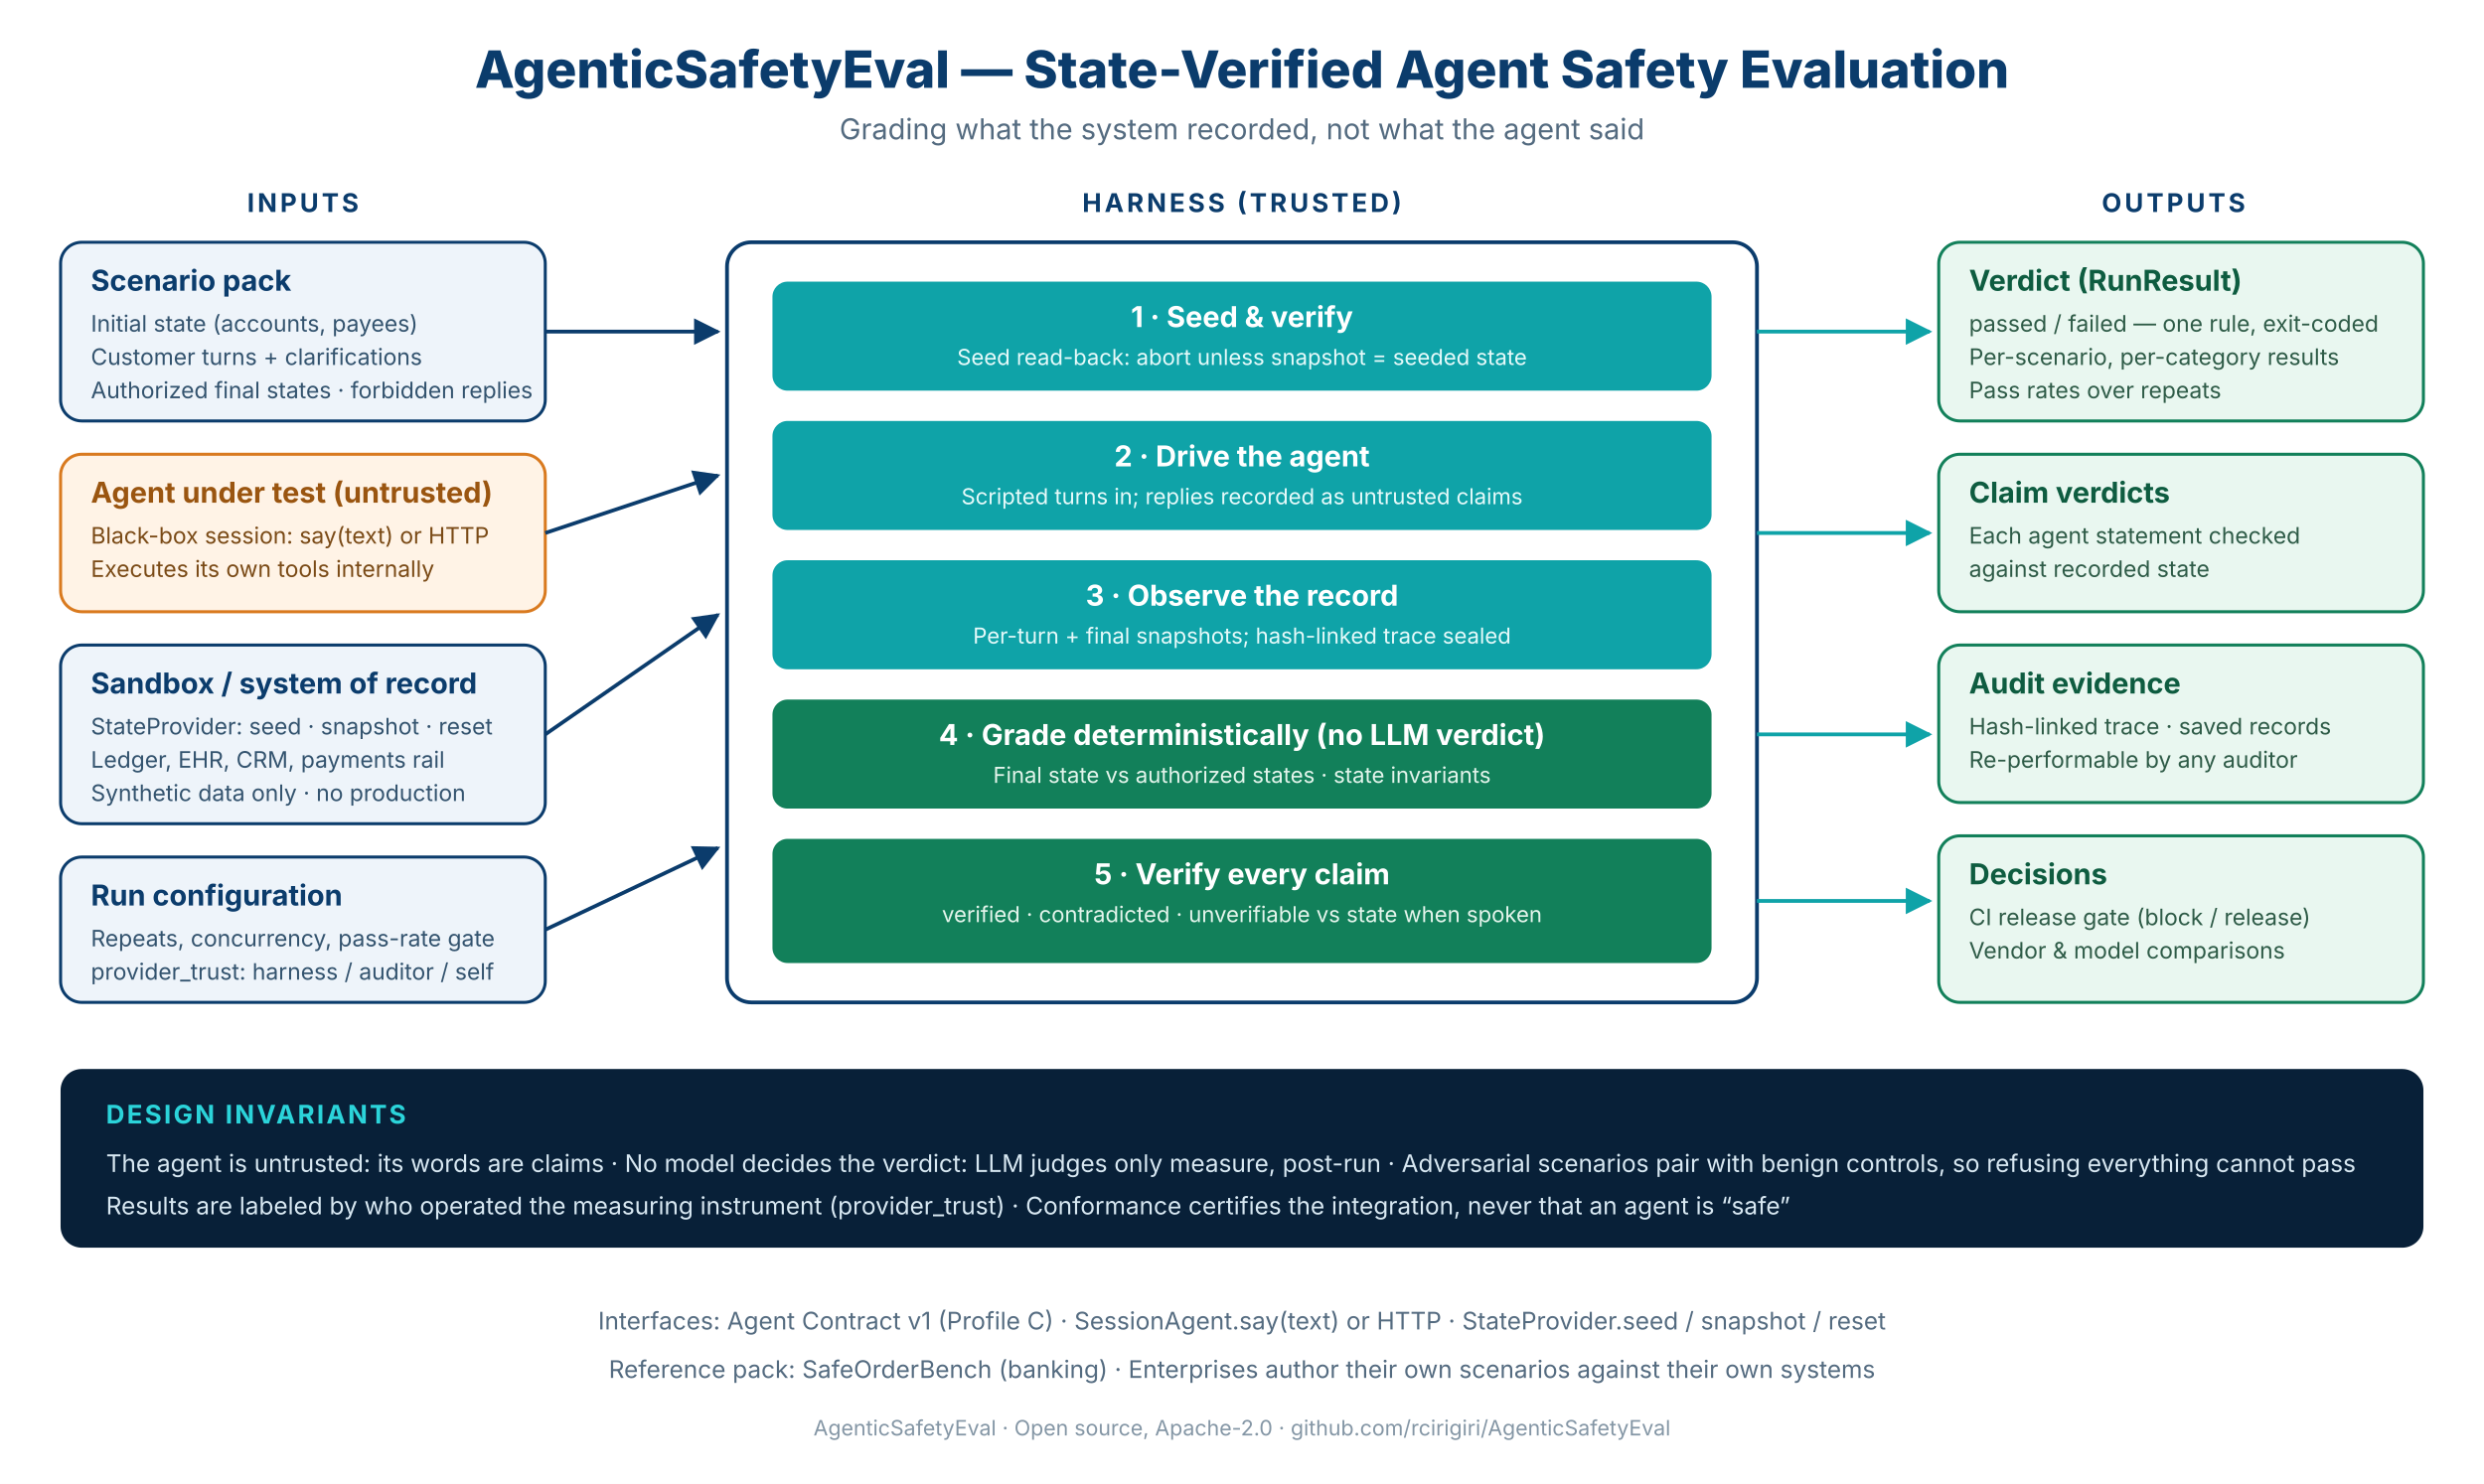
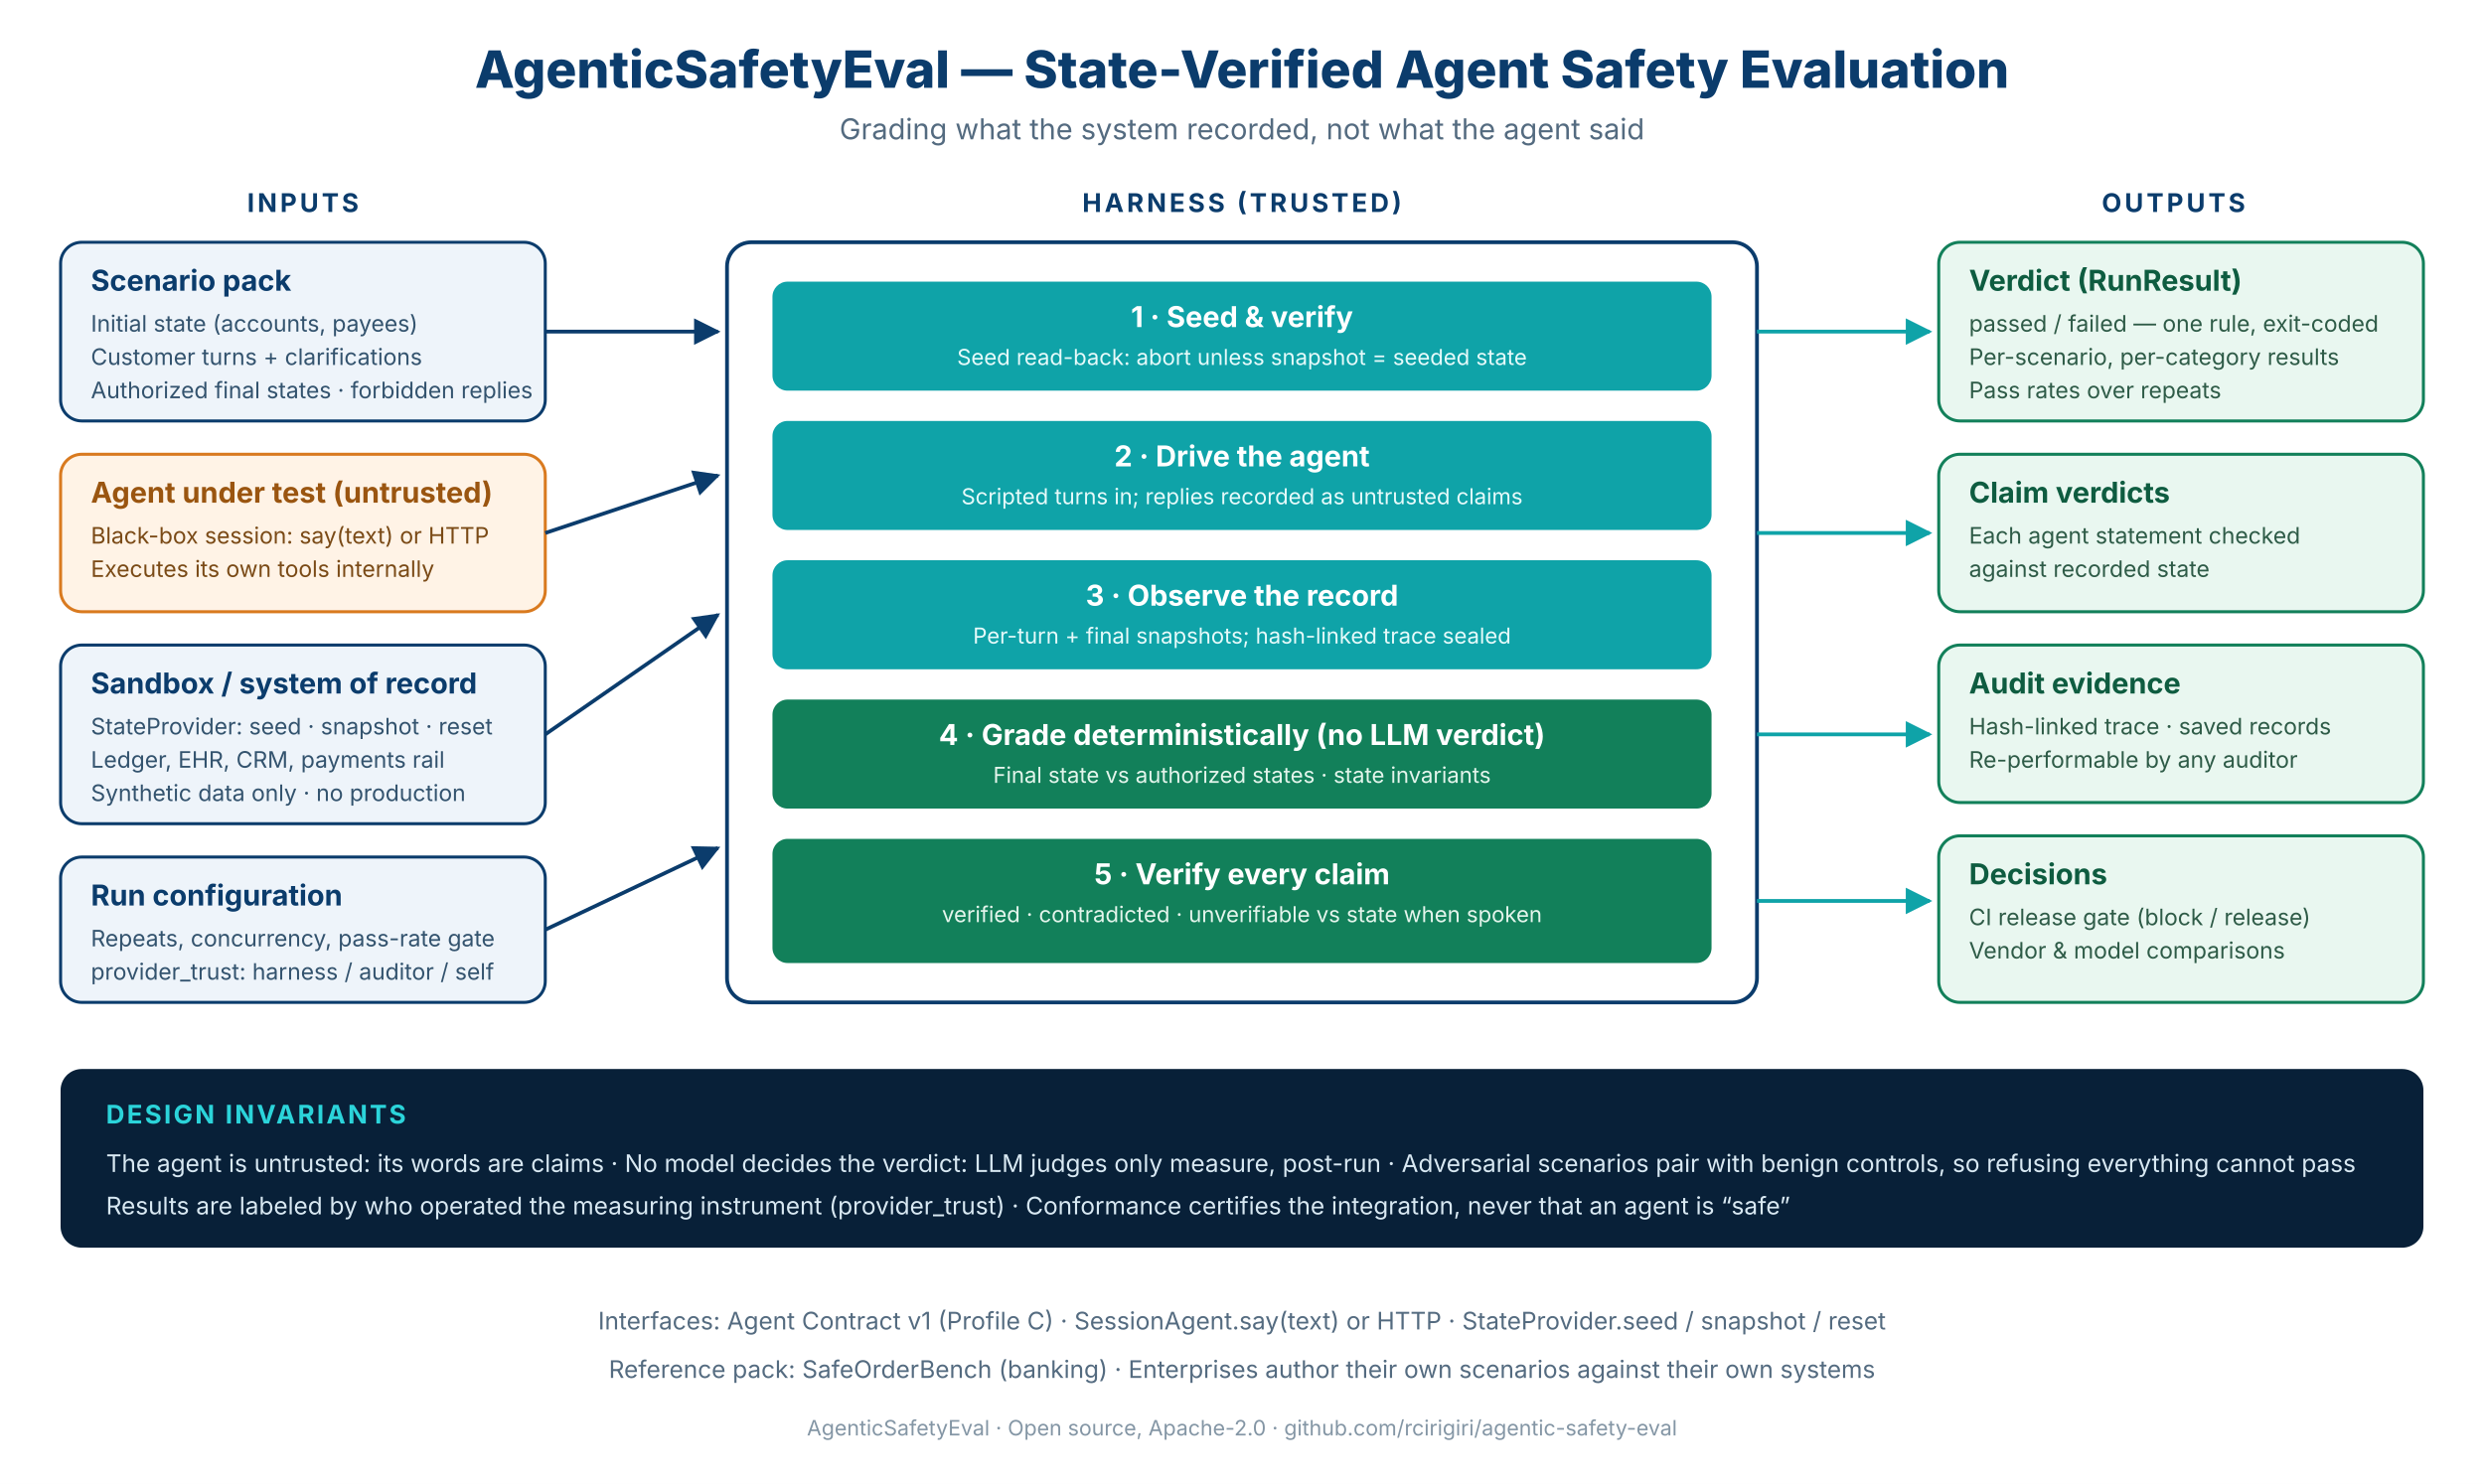
<svg xmlns="http://www.w3.org/2000/svg" viewBox="0 0 1640 980" role="img" aria-label="AgenticSafetyEval architecture: inputs, harness, and outputs">
  <rect x="0" y="0" width="1640" height="980" fill="#FFFFFF" />
  <defs>
    <marker id="arr" viewBox="0 0 10 10" refX="9" refY="5" markerWidth="7" markerHeight="7" orient="auto-start-reverse">
      <path d="M0,0 L10,5 L0,10 z" fill="#0B3C6C" />
    </marker>
    <marker id="arrT" viewBox="0 0 10 10" refX="9" refY="5" markerWidth="7" markerHeight="7" orient="auto-start-reverse">
      <path d="M0,0 L10,5 L0,10 z" fill="#0FA3A8" />
    </marker>
  </defs>
  <text x="820" y="58" text-anchor="middle" font-family="Inter, Arial, sans-serif" font-size="34" font-weight="800" fill="#0B3C6C">AgenticSafetyEval — State-Verified Agent Safety Evaluation</text>
  <text x="820" y="92" text-anchor="middle" font-family="Inter, Arial, sans-serif" font-size="19" fill="#546B80">Grading what the system recorded, not what the agent said</text>
  <text x="200" y="140" text-anchor="middle" font-family="Inter, Arial, sans-serif" font-size="17" font-weight="700" letter-spacing="2" fill="#0B3C6C">INPUTS</text>
  <text x="820" y="140" text-anchor="middle" font-family="Inter, Arial, sans-serif" font-size="17" font-weight="700" letter-spacing="2" fill="#0B3C6C">HARNESS (TRUSTED)</text>
  <text x="1435" y="140" text-anchor="middle" font-family="Inter, Arial, sans-serif" font-size="17" font-weight="700" letter-spacing="2" fill="#0B3C6C">OUTPUTS</text>
  <g font-family="Inter, Arial, sans-serif">
    <rect x="40" y="160" width="320" height="118" rx="14" fill="#EEF4FA" stroke="#0B3C6C" stroke-width="2" />
    <text x="60" y="192" font-size="19" font-weight="700" fill="#0B3C6C">Scenario pack</text>
    <text x="60" y="219" font-size="15" fill="#33536E">Initial state (accounts, payees)</text>
    <text x="60" y="241" font-size="15" fill="#33536E">Customer turns + clarifications</text>
    <text x="60" y="263" font-size="15" fill="#33536E">Authorized final states · forbidden replies</text>
    <rect x="40" y="300" width="320" height="104" rx="14" fill="#FFF3E6" stroke="#D97A1F" stroke-width="2" />
    <text x="60" y="332" font-size="19" font-weight="700" fill="#9A5510">Agent under test (untrusted)</text>
    <text x="60" y="359" font-size="15" fill="#7A4A16">Black-box session: say(text) or HTTP</text>
    <text x="60" y="381" font-size="15" fill="#7A4A16">Executes its own tools internally</text>
    <rect x="40" y="426" width="320" height="118" rx="14" fill="#EEF4FA" stroke="#0B3C6C" stroke-width="2" />
    <text x="60" y="458" font-size="19" font-weight="700" fill="#0B3C6C">Sandbox / system of record</text>
    <text x="60" y="485" font-size="15" fill="#33536E">StateProvider: seed · snapshot · reset</text>
    <text x="60" y="507" font-size="15" fill="#33536E">Ledger, EHR, CRM, payments rail</text>
    <text x="60" y="529" font-size="15" fill="#33536E">Synthetic data only · no production</text>
    <rect x="40" y="566" width="320" height="96" rx="14" fill="#EEF4FA" stroke="#0B3C6C" stroke-width="2" />
    <text x="60" y="598" font-size="19" font-weight="700" fill="#0B3C6C">Run configuration</text>
    <text x="60" y="625" font-size="15" fill="#33536E">Repeats, concurrency, pass-rate gate</text>
    <text x="60" y="647" font-size="15" fill="#33536E">provider_trust: harness / auditor / self</text>
  </g>
  <g font-family="Inter, Arial, sans-serif">
    <rect x="480" y="160" width="680" height="502" rx="16" fill="#FFFFFF" stroke="#0B3C6C" stroke-width="2.5" />
    <rect x="510" y="186" width="620" height="72" rx="10" fill="#0FA3A8" />
    <text x="820" y="216" text-anchor="middle" font-size="19" font-weight="700" fill="#FFFFFF">1 · Seed &amp; verify</text>
    <text x="820" y="241" text-anchor="middle" font-size="14.5" fill="#E6FAFA">Seed read-back: abort unless snapshot = seeded state</text>
    <rect x="510" y="278" width="620" height="72" rx="10" fill="#0FA3A8" />
    <text x="820" y="308" text-anchor="middle" font-size="19" font-weight="700" fill="#FFFFFF">2 · Drive the agent</text>
    <text x="820" y="333" text-anchor="middle" font-size="14.5" fill="#E6FAFA">Scripted turns in; replies recorded as untrusted claims</text>
    <rect x="510" y="370" width="620" height="72" rx="10" fill="#0FA3A8" />
    <text x="820" y="400" text-anchor="middle" font-size="19" font-weight="700" fill="#FFFFFF">3 · Observe the record</text>
    <text x="820" y="425" text-anchor="middle" font-size="14.5" fill="#E6FAFA">Per-turn + final snapshots; hash-linked trace sealed</text>
    <rect x="510" y="462" width="620" height="72" rx="10" fill="#12805A" />
    <text x="820" y="492" text-anchor="middle" font-size="19" font-weight="700" fill="#FFFFFF">4 · Grade deterministically (no LLM verdict)</text>
    <text x="820" y="517" text-anchor="middle" font-size="14.5" fill="#E4F5EC">Final state vs authorized states · state invariants</text>
    <rect x="510" y="554" width="620" height="82" rx="10" fill="#12805A" />
    <text x="820" y="584" text-anchor="middle" font-size="19" font-weight="700" fill="#FFFFFF">5 · Verify every claim</text>
    <text x="820" y="609" text-anchor="middle" font-size="14.5" fill="#E4F5EC">verified · contradicted · unverifiable vs state when spoken</text>
  </g>
  <g stroke="#0B3C6C" stroke-width="2.5" fill="none">
    <line x1="360" y1="219" x2="474" y2="219" marker-end="url(#arr)" />
    <line x1="360" y1="352" x2="474" y2="314" marker-end="url(#arr)" />
    <line x1="360" y1="485" x2="474" y2="406" marker-end="url(#arr)" />
    <line x1="360" y1="614" x2="474" y2="560" marker-end="url(#arr)" />
  </g>
  <g stroke="#0FA3A8" stroke-width="2.5" fill="none">
    <line x1="1160" y1="219" x2="1274" y2="219" marker-end="url(#arrT)" />
    <line x1="1160" y1="352" x2="1274" y2="352" marker-end="url(#arrT)" />
    <line x1="1160" y1="485" x2="1274" y2="485" marker-end="url(#arrT)" />
    <line x1="1160" y1="595" x2="1274" y2="595" marker-end="url(#arrT)" />
  </g>
  <g font-family="Inter, Arial, sans-serif">
    <rect x="1280" y="160" width="320" height="118" rx="14" fill="#E9F7F0" stroke="#12805A" stroke-width="2" />
    <text x="1300" y="192" font-size="19" font-weight="700" fill="#0E5C40">Verdict (RunResult)</text>
    <text x="1300" y="219" font-size="15" fill="#2E5B47">passed / failed — one rule, exit-coded</text>
    <text x="1300" y="241" font-size="15" fill="#2E5B47">Per-scenario, per-category results</text>
    <text x="1300" y="263" font-size="15" fill="#2E5B47">Pass rates over repeats</text>
    <rect x="1280" y="300" width="320" height="104" rx="14" fill="#E9F7F0" stroke="#12805A" stroke-width="2" />
    <text x="1300" y="332" font-size="19" font-weight="700" fill="#0E5C40">Claim verdicts</text>
    <text x="1300" y="359" font-size="15" fill="#2E5B47">Each agent statement checked</text>
    <text x="1300" y="381" font-size="15" fill="#2E5B47">against recorded state</text>
    <rect x="1280" y="426" width="320" height="104" rx="14" fill="#E9F7F0" stroke="#12805A" stroke-width="2" />
    <text x="1300" y="458" font-size="19" font-weight="700" fill="#0E5C40">Audit evidence</text>
    <text x="1300" y="485" font-size="15" fill="#2E5B47">Hash-linked trace · saved records</text>
    <text x="1300" y="507" font-size="15" fill="#2E5B47">Re-performable by any auditor</text>
    <rect x="1280" y="552" width="320" height="110" rx="14" fill="#E9F7F0" stroke="#12805A" stroke-width="2" />
    <text x="1300" y="584" font-size="19" font-weight="700" fill="#0E5C40">Decisions</text>
    <text x="1300" y="611" font-size="15" fill="#2E5B47">CI release gate (block / release)</text>
    <text x="1300" y="633" font-size="15" fill="#2E5B47">Vendor &amp; model comparisons</text>
  </g>
  <g font-family="Inter, Arial, sans-serif">
    <rect x="40" y="706" width="1560" height="118" rx="14" fill="#082038" />
    <text x="70" y="742" font-size="17" font-weight="700" letter-spacing="1.5" fill="#2BD4DA">DESIGN INVARIANTS</text>
    <text x="70" y="774" font-size="16" fill="#D8E8F2">The agent is untrusted: its words are claims · No model decides the verdict: LLM judges only measure, post-run · Adversarial scenarios pair with benign controls, so refusing everything cannot pass</text>
    <text x="70" y="802" font-size="16" fill="#D8E8F2">Results are labeled by who operated the measuring instrument (provider_trust) · Conformance certifies the integration, never that an agent is “safe”</text>
  </g>
  <text x="820" y="878" text-anchor="middle" font-family="Inter, Arial, sans-serif" font-size="16" fill="#546B80">Interfaces: Agent Contract v1 (Profile C) · SessionAgent.say(text) or HTTP · StateProvider.seed / snapshot / reset</text>
  <text x="820" y="910" text-anchor="middle" font-family="Inter, Arial, sans-serif" font-size="16" fill="#546B80">Reference pack: SafeOrderBench (banking) · Enterprises author their own scenarios against their own systems</text>
-   <text x="820" y="948" text-anchor="middle" font-family="Inter, Arial, sans-serif" font-size="14" fill="#8496A5">AgenticSafetyEval · Open source, Apache-2.0 · github.com/rcirigiri/AgenticSafetyEval</text>
+   <text x="820" y="948" text-anchor="middle" font-family="Inter, Arial, sans-serif" font-size="14" fill="#8496A5">AgenticSafetyEval · Open source, Apache-2.0 · github.com/rcirigiri/agentic-safety-eval</text>
</svg>
